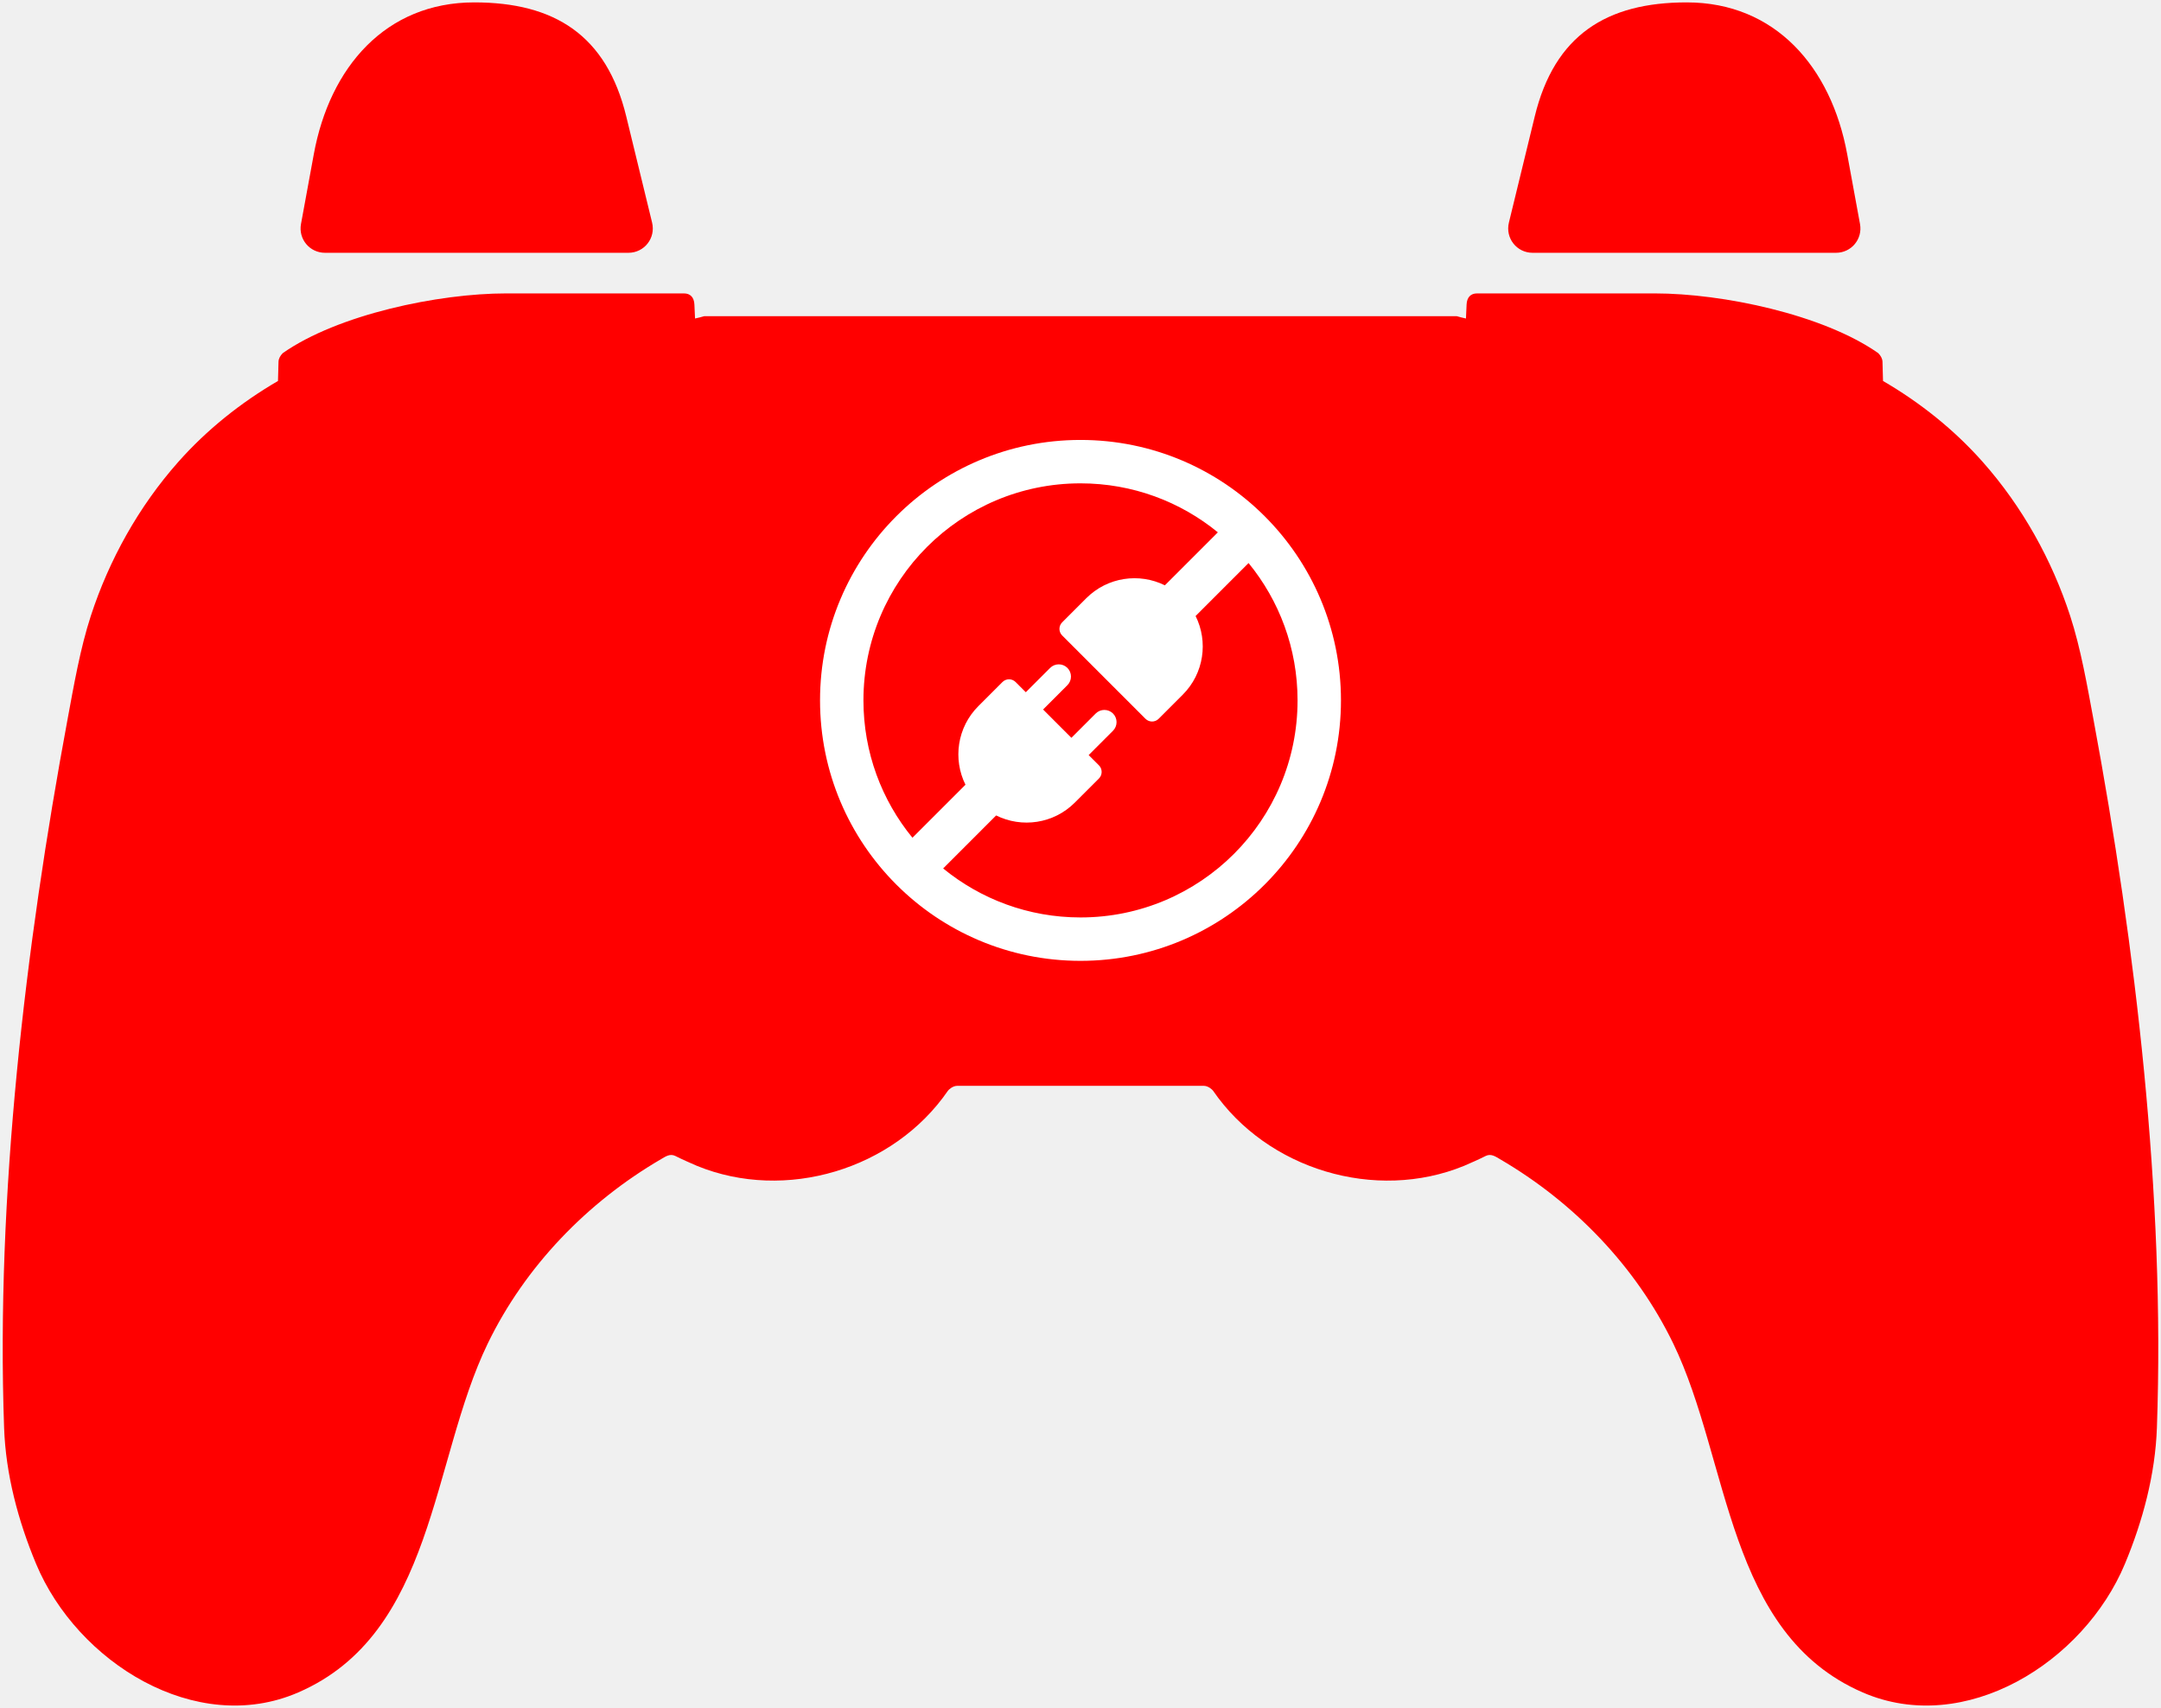
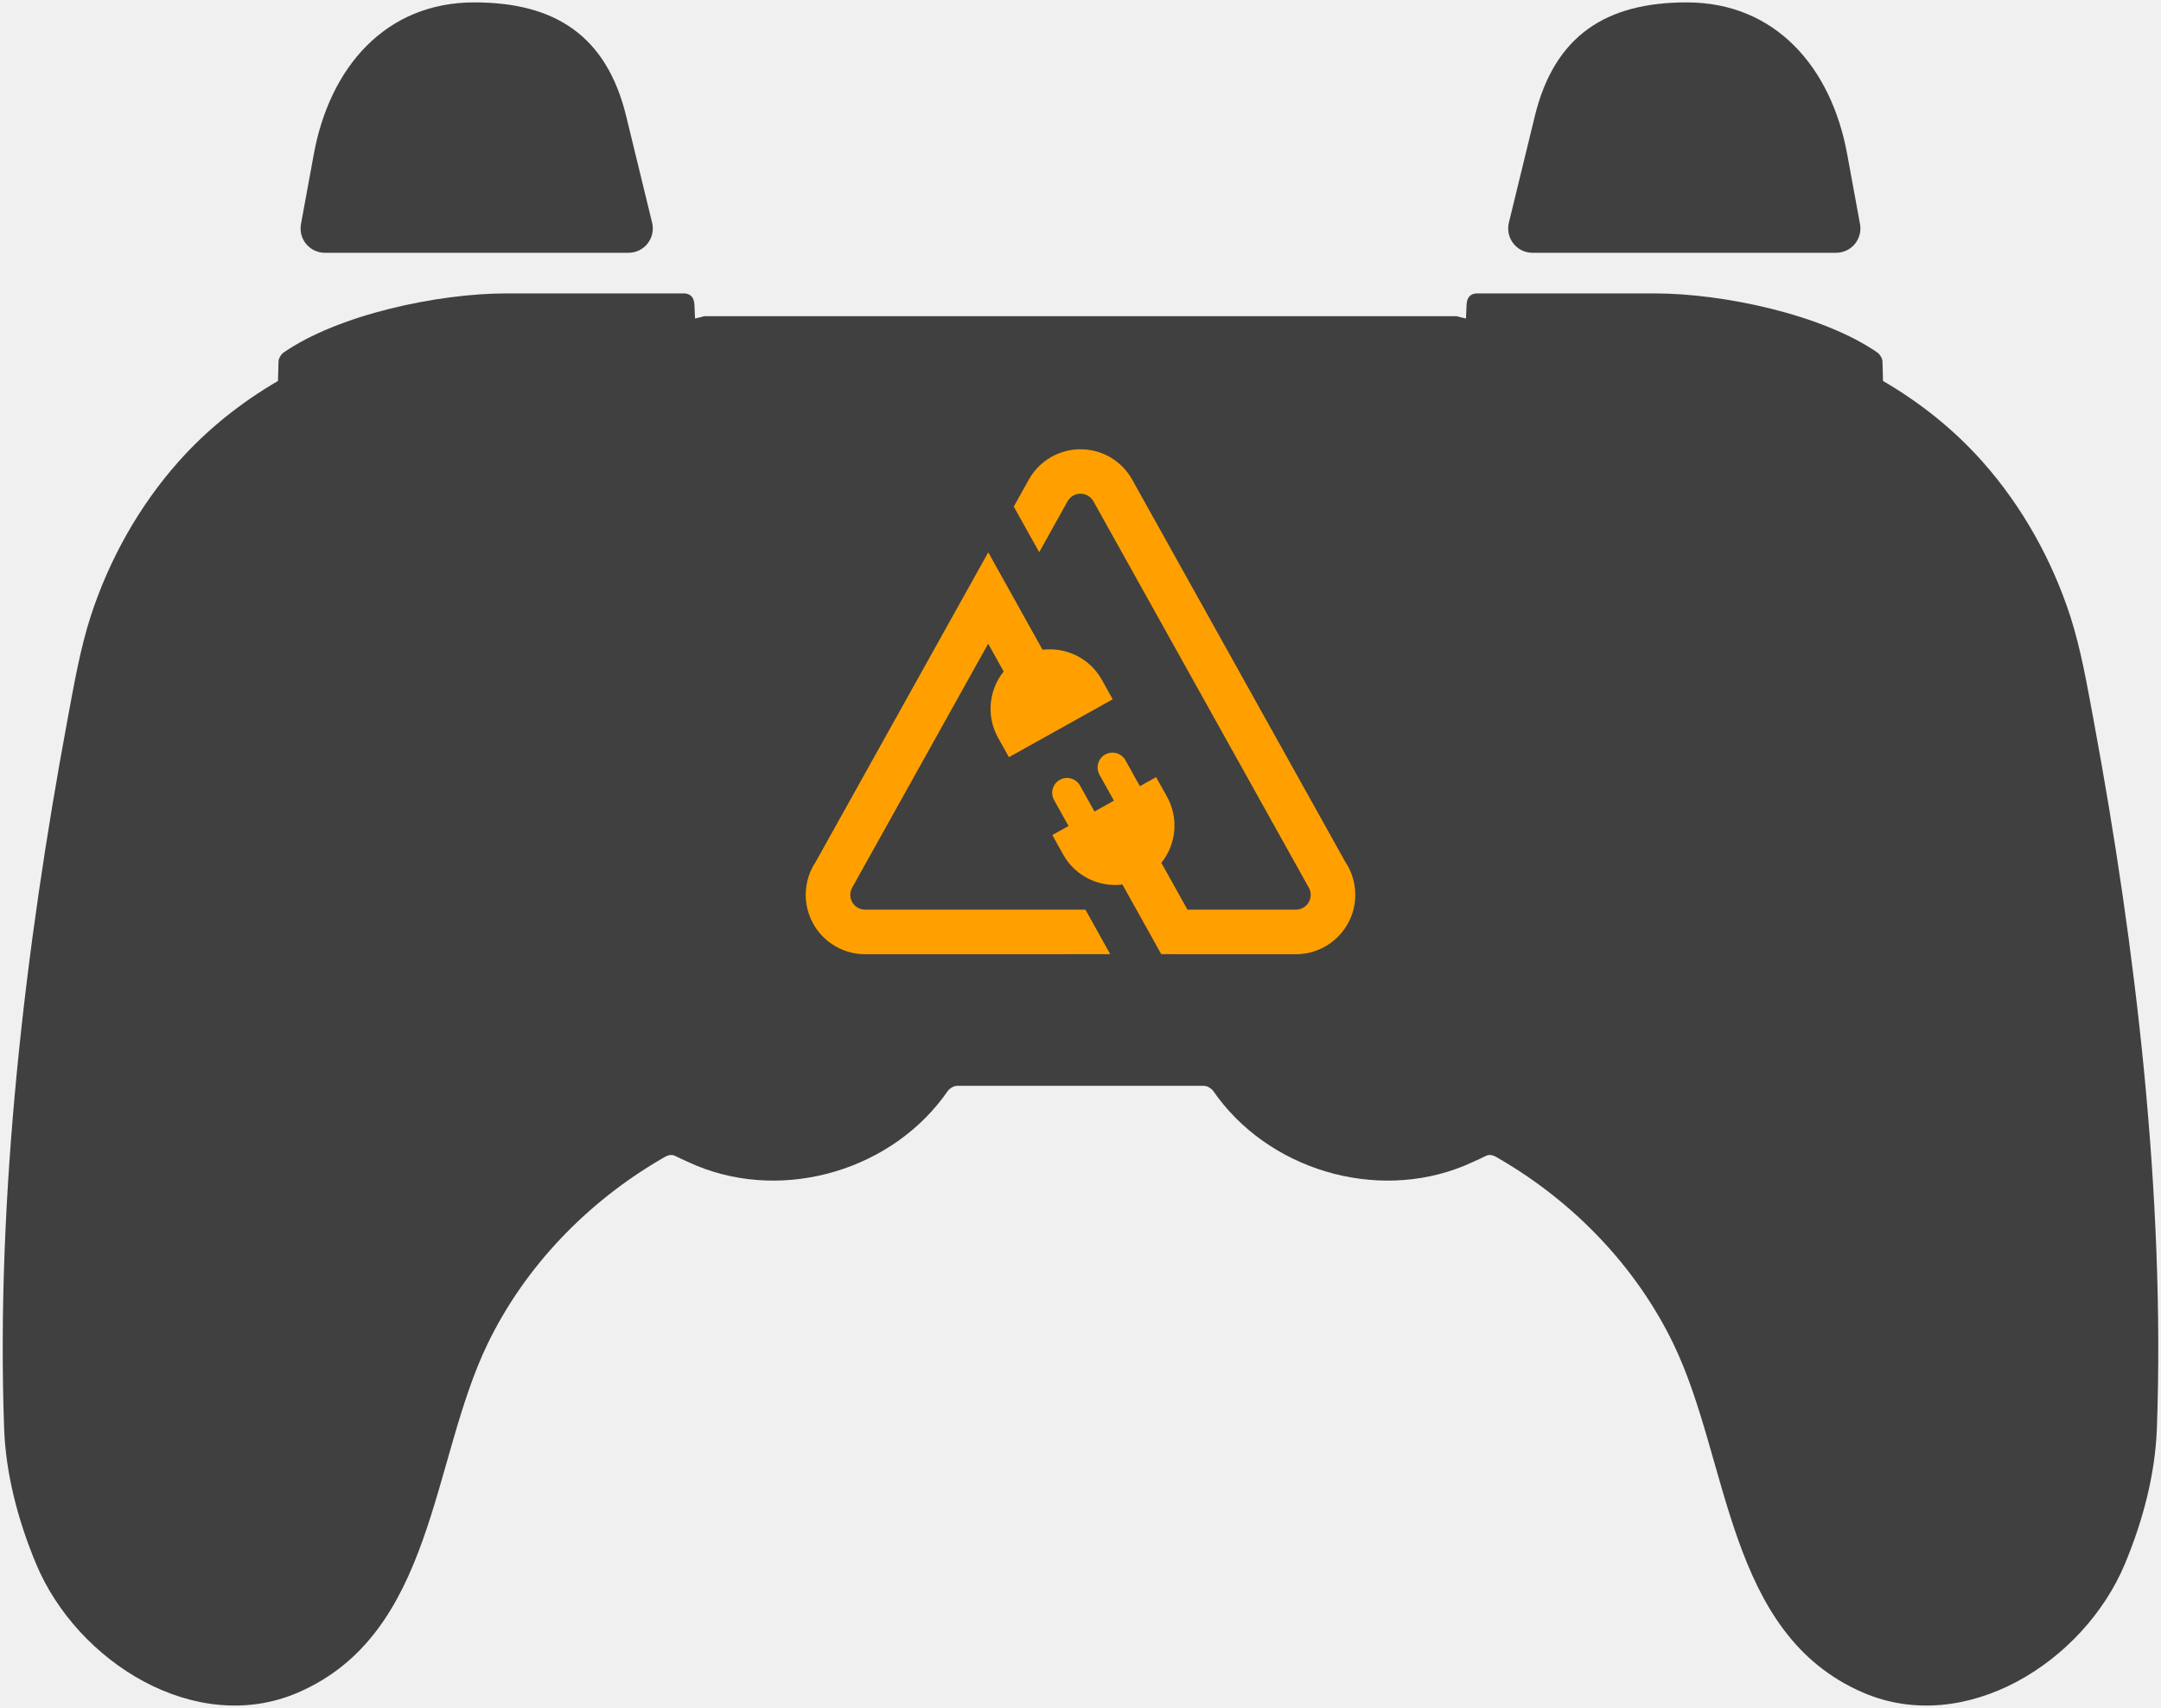
<svg xmlns="http://www.w3.org/2000/svg" xml:space="preserve" viewBox="0 0 582 460" width="582px" height="460px" version="1.1" style="shape-rendering:geometricPrecision; fill-rule:evenodd; clip-rule:evenodd">
  <defs>
    <style type="text/css">
-     .fil0 {fill:red}
-     .fil1 {fill:white}
+     .fil0 {fill:#404040}
+     .fil1 {fill:#FFA000}
  </style>
  </defs>
  <g>
    <path class="fil0" d="M257.777 292.448c-1.192,0 -2.295,1.039 -2.486,1.325 -14.581,21.21 -43.745,29.993 -67.606,20.216 -1.952,-0.843 -3.989,-1.74 -5.8,-2.651 -1.441,-0.724 -2.657,0.157 -3.811,0.829 -19.889,11.589 -36.655,28.901 -46.727,49.71 -15.276,31.551 -14.291,78.042 -51.037,93.953 -27.558,11.932 -59.531,-8.139 -70.589,-34.632 -4.853,-11.63 -8.175,-24.161 -8.616,-36.62 -2.211,-62.451 5.675,-129.438 17.067,-190.723 1.697,-9.137 3.42,-19.188 6.297,-28.003 4.908,-15.044 12.863,-29.388 23.53,-41.426 7.682,-8.671 16.827,-15.978 26.866,-21.822l0.143 -5.187c0.023,-0.845 0.497,-1.657 1.16,-2.32 14.896,-10.427 41.965,-16.073 60.149,-16.073 15.961,0 31.922,0 47.882,0 1.705,0 2.729,1.046 2.817,2.983l0.172 3.775c0.878,-0.175 1.796,-0.43 2.485,-0.627l202.654 0c0.689,0.197 1.607,0.452 2.485,0.627l0.172 -3.775c0.088,-1.937 1.112,-2.983 2.817,-2.983 15.96,0 31.921,0 47.882,0 18.184,0 45.253,5.646 60.149,16.073 0.663,0.663 1.137,1.475 1.16,2.32l0.143 5.187c10.039,5.844 19.185,13.151 26.866,21.822 10.667,12.038 18.622,26.382 23.53,41.426 2.877,8.815 4.6,18.866 6.297,28.003 11.392,61.285 19.278,128.272 17.067,190.723 -0.441,12.459 -3.763,24.99 -8.616,36.62 -11.058,26.493 -43.031,46.564 -70.589,34.632 -36.746,-15.911 -35.761,-62.402 -51.037,-93.953 -10.072,-20.809 -26.838,-38.121 -46.727,-49.71 -1.154,-0.672 -2.37,-1.553 -3.811,-0.829 -1.811,0.911 -3.848,1.808 -5.8,2.651 -23.861,9.777 -53.025,0.994 -67.606,-20.216 -0.191,-0.286 -1.293,-1.325 -2.486,-1.325l-66.446 0zm154.987 -224.362l81.704 0c4.131,0 7.213,-3.698 6.468,-7.761l-3.455 -18.822c-4.298,-23.414 -19.344,-40.859 -43.219,-40.859 -21.587,0 -35.594,8.822 -40.916,30.681l-6.969 28.63c-1.015,4.162 2.104,8.131 6.387,8.131zm-243.528 0l-81.704 0c-4.131,0 -7.213,-3.698 -6.468,-7.761l3.455 -18.822c4.298,-23.414 19.344,-40.859 43.219,-40.859 21.587,0 35.594,8.822 40.916,30.681l6.969 28.63c1.015,4.162 -2.104,8.131 -6.387,8.131z" />
-     <path class="fil1" d="M291 118.488c38.743,0 70.148,31.405 70.148,70.148 0,38.742 -31.405,70.148 -70.148,70.148 -38.743,0 -70.148,-31.406 -70.148,-70.148 0,-38.743 31.405,-70.148 70.148,-70.148zm8.751 73.677c1.279,1.281 1.279,3.37 0,4.65l-6.551 6.55 2.764 2.762c0.976,0.98 0.976,2.565 0,3.545l-6.495 6.492c-5.733,5.733 -14.31,6.885 -21.189,3.458l-14.273 14.275c10.076,8.247 22.955,13.197 36.993,13.197 32.286,0 58.458,-26.173 58.458,-58.458 0,-14.038 -4.95,-26.917 -13.197,-36.993l-14.263 14.264c3.428,6.875 2.277,15.456 -3.457,21.19l-6.495 6.495c-0.976,0.977 -2.562,0.977 -3.541,0l-22.438 -22.441c-0.981,-0.976 -0.981,-2.564 0,-3.541l6.492 -6.495c5.727,-5.726 14.29,-6.884 21.162,-3.47l14.272 -14.272c-10.076,-8.247 -22.957,-13.195 -36.993,-13.195 -32.286,0 -58.458,26.172 -58.458,58.458 0,14.036 4.948,26.916 13.195,36.993l14.282 -14.28c-3.414,-6.874 -2.257,-15.44 3.468,-21.164l6.495 -6.495c0.98,-0.98 2.566,-0.98 3.541,0l2.749 2.747 6.551 -6.55c1.279,-1.28 3.372,-1.28 4.651,0 1.279,1.281 1.279,3.37 0,4.649l-6.55 6.551 7.625 7.629 6.55 -6.551c1.28,-1.279 3.372,-1.279 4.652,0z" />
+     <path class="fil1" d="M291 120.999c5.597,0.006 11.025,2.961 13.937,8.202l57.35 102.873c1.713,2.549 2.713,5.617 2.713,8.919 0,8.84 -7.164,16.006 -16,16.006l-36.249 -0.012 -10.455 -18.756c-6.278,0.782 -12.691,-2.224 -15.96,-8.089l-2.922 -5.244 4.365 -2.435 -3.897 -6.99c-1.071,-1.922 -0.376,-4.371 1.546,-5.443 1.922,-1.073 4.37,-0.377 5.442,1.545l3.897 6.99 5.24 -2.924 -3.897 -6.989c-1.072,-1.923 -0.377,-4.372 1.545,-5.444 1.922,-1.072 4.371,-0.376 5.443,1.545l3.896 6.99 4.367 -2.436 2.923 5.243c3.271,5.867 2.458,12.904 -1.508,17.835l7.028 12.608 29.196 0.002c2.209,0 4,-1.792 4,-4.002 0,-0.827 -0.251,-1.596 -0.681,-2.234l-57.835 -103.743c-0.728,-1.31 -2.085,-2.049 -3.484,-2.05 -1.399,0 -2.756,0.739 -3.484,2.049l-7.641 13.706 -6.847 -12.283 4.035 -7.238c2.912,-5.24 8.34,-8.196 13.937,-8.201zm-24.842 27.763l14.63 26.245c6.278,-0.784 12.691,2.223 15.961,8.089l2.924 5.244 -27.948 15.592 -2.924 -5.244c-3.269,-5.864 -2.456,-12.903 1.508,-17.834l-4.174 -7.486 -36.454 65.391c-0.43,0.637 -0.681,1.406 -0.681,2.233 0,2.21 1.791,4.002 4,4.002l59.324 -0.003 6.687 11.995c-22.004,-0.001 -44.006,0.002 -66.011,0.012 -8.836,0 -16,-7.166 -16,-16.006 0,-3.302 1,-6.37 2.713,-8.919 15.481,-27.77 30.962,-55.541 46.445,-83.311z">
+       <animate attributeName="fill" values="#FF2000;#FFA000;#FF2000" dur="4s" repeatCount="indefinite" calcMode="spline" keyTimes="0;0.5;1" keySplines="0.2 0 0.8 1;0.2 0 0.8 1" />
+     </path>
  </g>
</svg>
